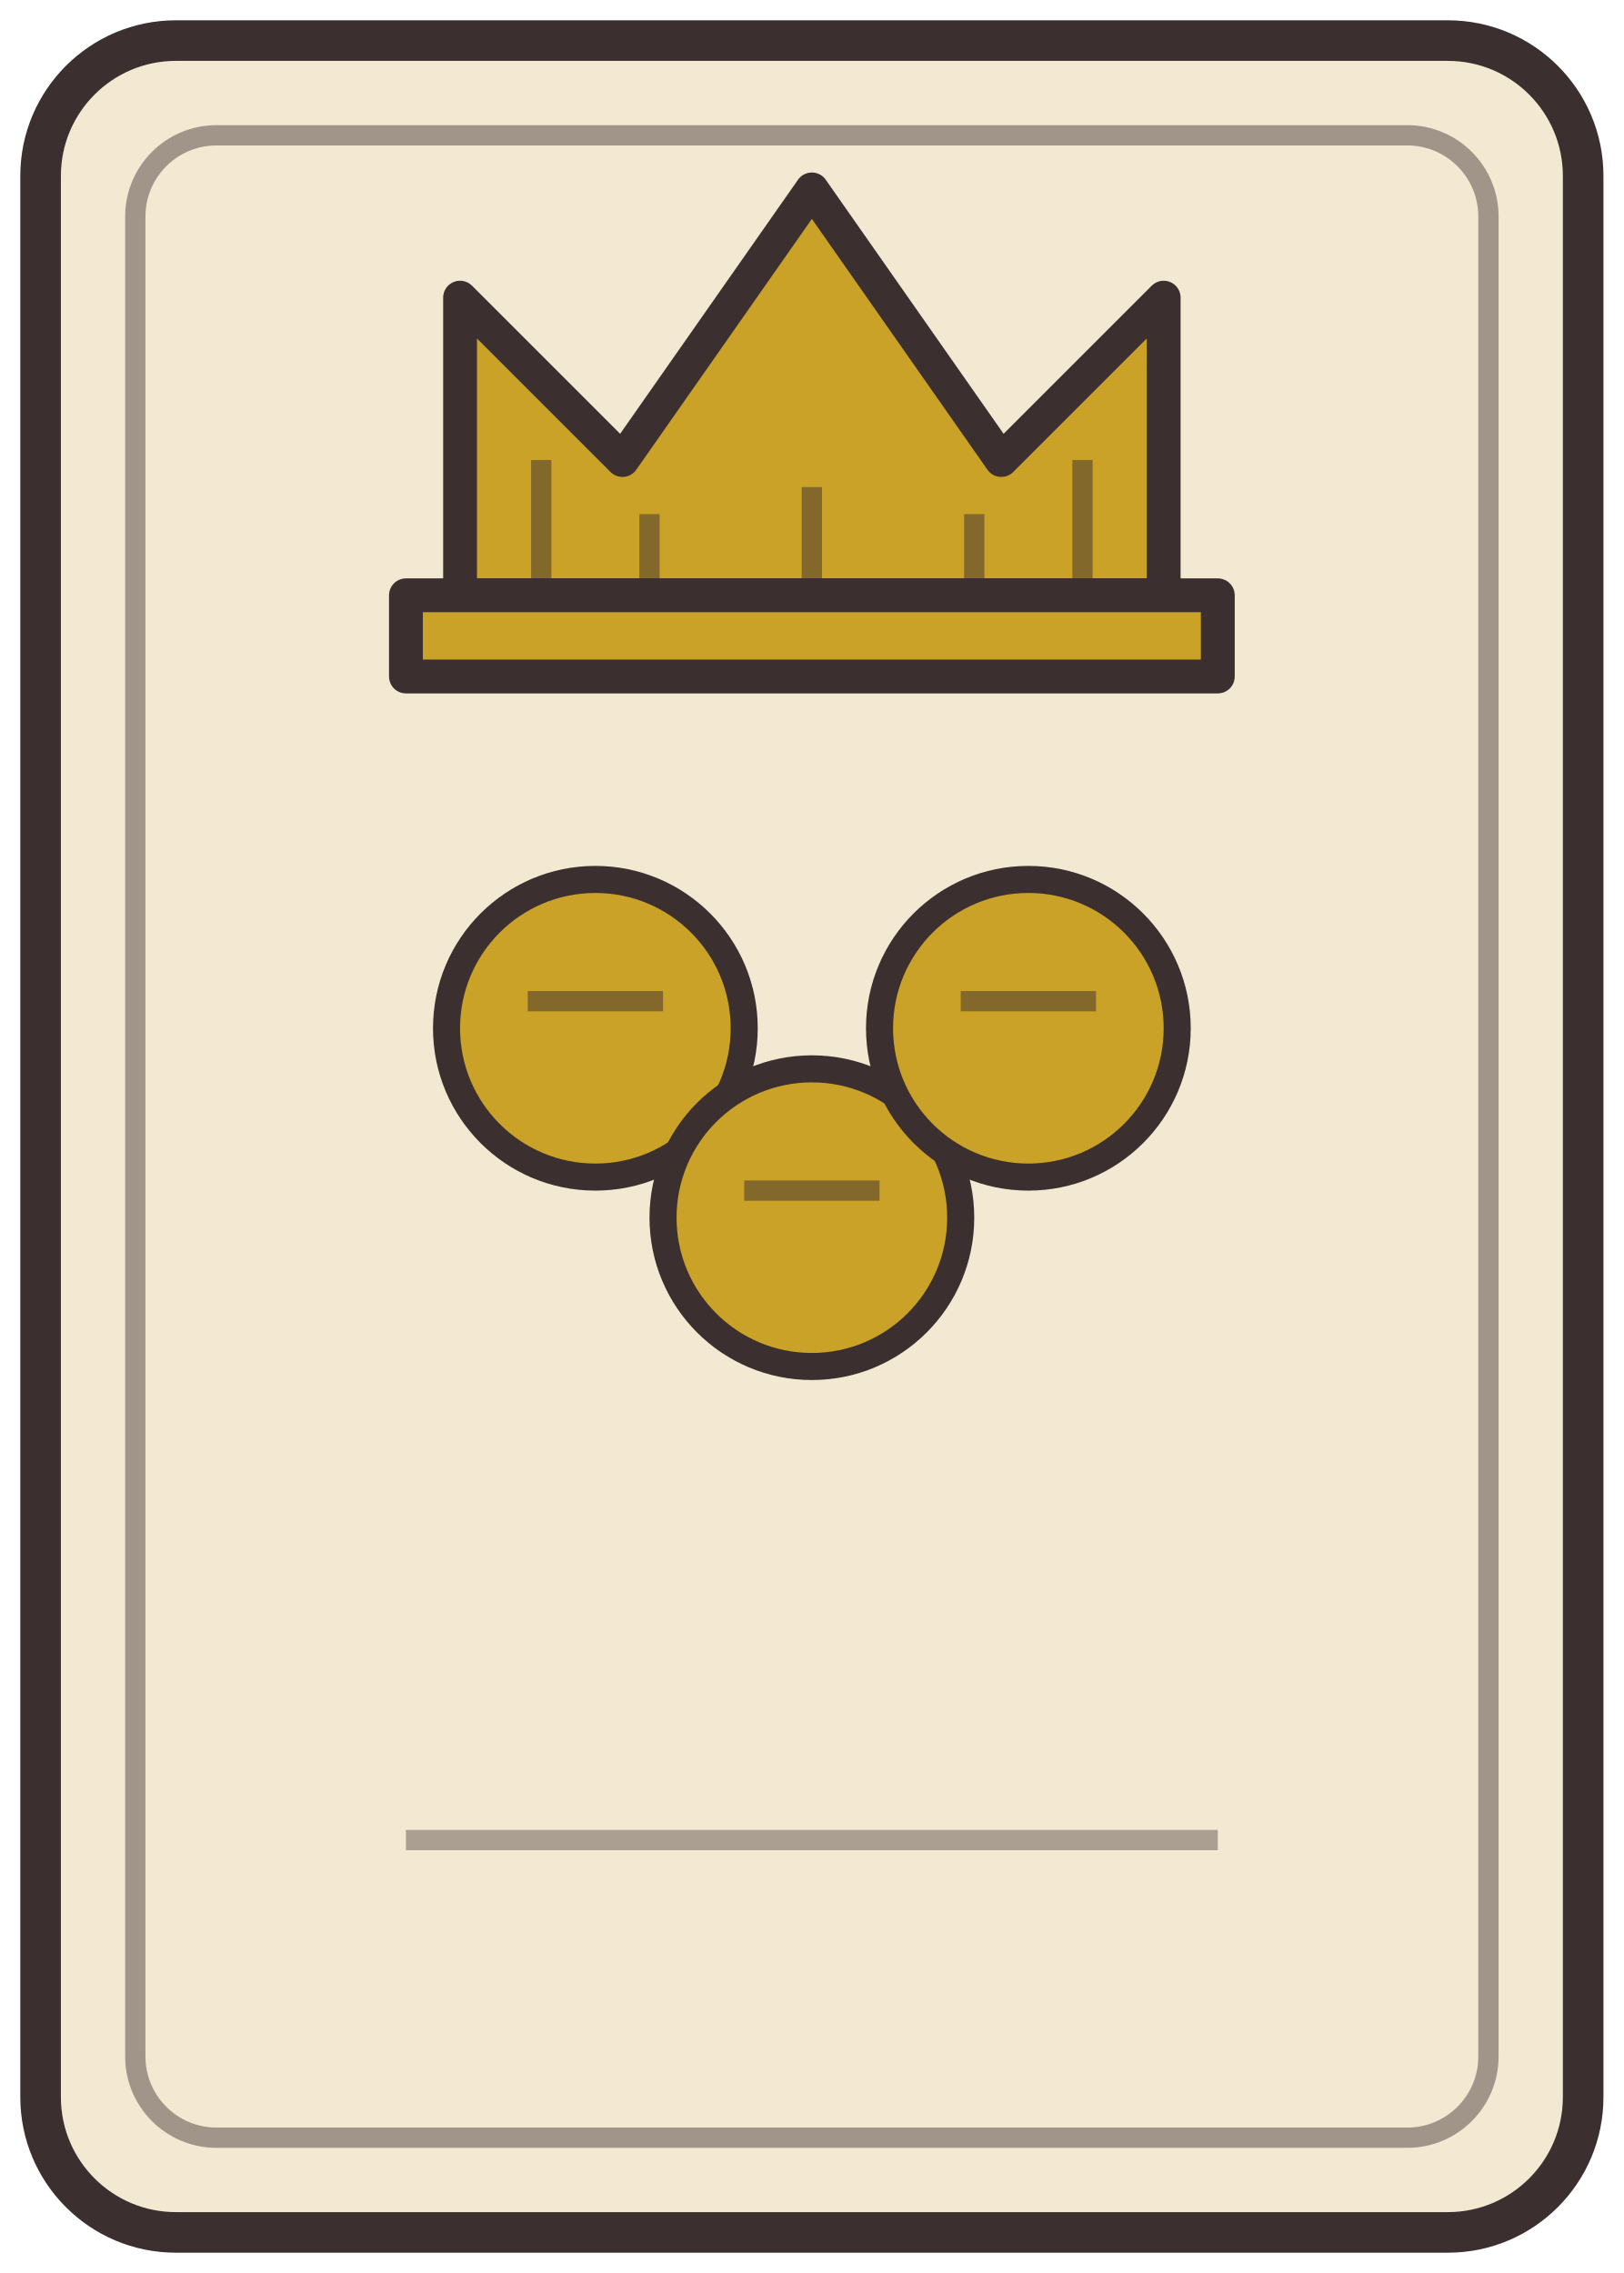
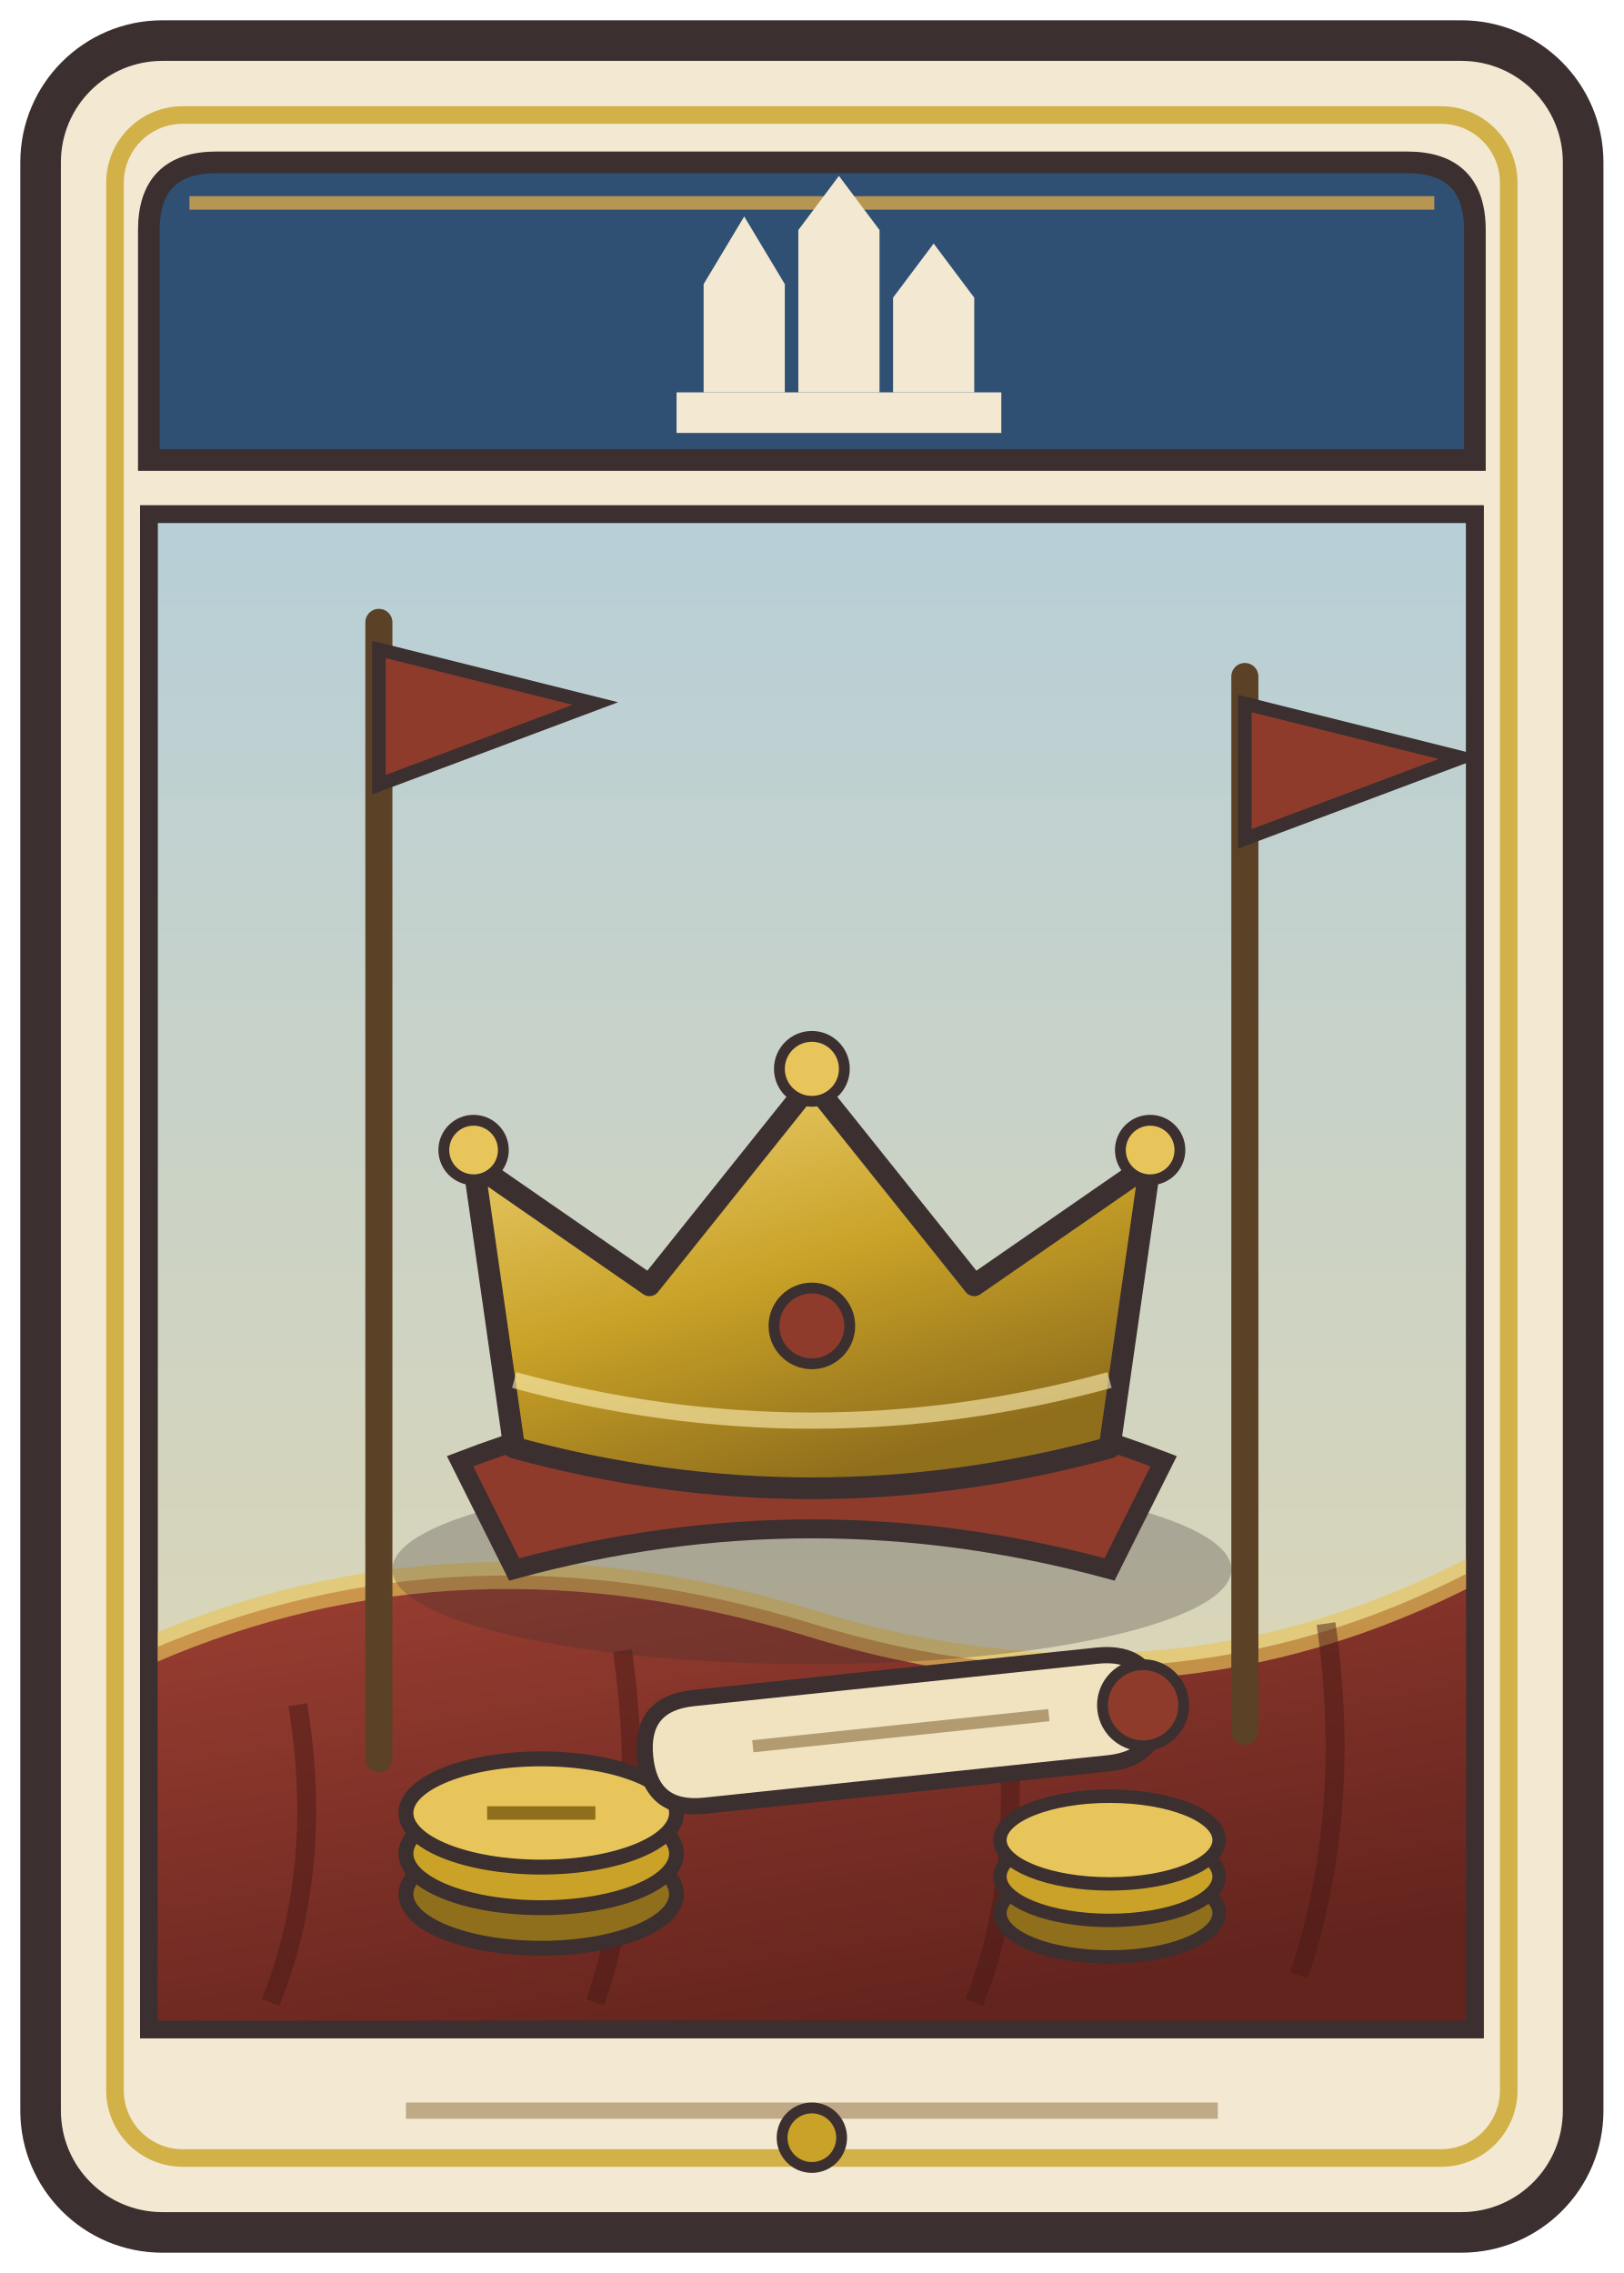
<svg xmlns="http://www.w3.org/2000/svg" viewBox="0 0 120 168">
-   <rect x="3" y="3" width="114" height="162" rx="10" fill="#F3E9D2" stroke="#3B2F2F" stroke-width="3" />
-   <rect x="10" y="10" width="100" height="148" rx="6" fill="none" stroke="#3B2F2F" stroke-width="1.5" opacity=".45" />
-   <g stroke="#3B2F2F" stroke-width="2.5" stroke-linejoin="round">
-     <path d="M34 44 L34 22 L46 34 L60 14 L74 34 L86 22 L86 44 Z" fill="#C9A227" />
-     <path d="M30 44 L90 44 L90 50 L30 50 Z" fill="#C9A227" />
-     <path d="M40 44 v-10 M48 44 v-6 M60 44 v-8 M72 44 v-6 M80 44 v-10" stroke-width="1.5" opacity=".5" />
+   <defs>
+     <linearGradient id="csky" x1="0" y1="0" x2="0" y2="1">
+       <stop offset="0" stop-color="#B7CFD8" />
+       <stop offset="1" stop-color="#E4D7AE" />
+     </linearGradient>
+     <linearGradient id="cloth" x1="0" y1="0" x2="0.5" y2="1">
+       <stop offset="0" stop-color="#9C3F32" />
+       <stop offset="1" stop-color="#64241E" />
+     </linearGradient>
+     <linearGradient id="gold" x1="0" y1="0" x2="0.5" y2="1">
+       <stop offset="0" stop-color="#F0D47A" />
+       <stop offset=".55" stop-color="#C9A227" />
+       <stop offset="1" stop-color="#8F6E1C" />
+     </linearGradient>
+   </defs>
+   <rect x="3" y="3" width="114" height="162" rx="9" fill="#F3E9D2" stroke="#3B2F2F" stroke-width="3" />
+   <rect x="8.5" y="8.5" width="103" height="151" rx="5" fill="none" stroke="#C9A227" stroke-width="1.3" opacity=".8" />
+   <path d="M11 17 Q11 12 16 12 H104 Q109 12 109 17 V34 H11 Z" fill="#2F4F73" stroke="#3B2F2F" stroke-width="1.6" />
+   <path d="M14 15 H106" stroke="#D9A64A" stroke-width="1" opacity=".8" />
+   <g transform="translate(60 23)" fill="#F3E9D2">
+     <path d="M-8 6 V-2 L-5 -7 L-2 -2 V6 Z M-1 6 V-6 L2 -10 L5 -6 V6 Z M6 6 V-1 L9 -5 L12 -1 V6 Z" />
+     <path d="M-10 6 H14 V9 H-10 Z" />
  </g>
-   <g stroke="#3B2F2F" stroke-width="2">
-     <circle cx="44" cy="76" r="11" fill="#C9A227" />
-     <circle cx="60" cy="90" r="11" fill="#C9A227" />
-     <circle cx="76" cy="76" r="11" fill="#C9A227" />
-     <path d="M39 74 h10 M71 74 h10 M55 88 h10" stroke-width="1.5" opacity=".5" />
+   <rect x="11" y="38" width="98" height="112" fill="url(#csky)" stroke="#3B2F2F" stroke-width="1.3" />
+   <path d="M11 122 Q34 112 60 120 Q86 128 109 116 V150 H11 Z" fill="url(#cloth)" />
+   <path d="M11 122 Q34 112 60 120 Q86 128 109 116" fill="none" stroke="#E8C55A" stroke-width="2" opacity=".65" />
+   <path d="M22 126 Q24 138 20 148 M46 122 Q48 136 44 148 M74 124 Q76 138 72 148 M98 120 Q100 134 96 146" stroke="#4A1A15" stroke-width="1.4" fill="none" opacity=".5" />
+   <g transform="translate(60 96)">
+     <ellipse cx="0" cy="20" rx="31" ry="7" fill="#3B2F2F" opacity=".28" />
+     <path d="M-26 12 Q0 2 26 12 L22 20 Q0 14 -22 20 Z" fill="#8E3B2C" stroke="#3B2F2F" stroke-width="1.4" />
+     <path d="M-22 11 L-25 -10 L-12 -1 L0 -16 L12 -1 L25 -10 L22 11 Q0 17 -22 11 Z" fill="url(#gold)" stroke="#3B2F2F" stroke-width="1.6" stroke-linejoin="round" />
+     <path d="M-22 6 Q0 12 22 6" fill="none" stroke="#FFF1B8" stroke-width="1.2" opacity=".6" />
+     <circle cx="-25" cy="-11" r="2.2" fill="#E8C55A" stroke="#3B2F2F" stroke-width=".8" />
+     <circle cx="0" cy="-17" r="2.4" fill="#E8C55A" stroke="#3B2F2F" stroke-width=".8" />
+     <circle cx="25" cy="-11" r="2.2" fill="#E8C55A" stroke="#3B2F2F" stroke-width=".8" />
+     <circle cx="0" cy="2" r="2.8" fill="#8E3B2C" stroke="#3B2F2F" stroke-width=".8" />
  </g>
-   <path d="M30 136 h60" stroke="#3B2F2F" stroke-width="1.5" opacity=".4" />
+   <g transform="translate(40 134)">
+     <ellipse cx="0" cy="6" rx="10" ry="4" fill="#8F6E1C" stroke="#3B2F2F" stroke-width="1.1" />
+     <ellipse cx="0" cy="3" rx="10" ry="4" fill="#C9A227" stroke="#3B2F2F" stroke-width="1.1" />
+     <ellipse cx="0" cy="0" rx="10" ry="4" fill="#E8C55A" stroke="#3B2F2F" stroke-width="1.1" />
+     <path d="M-4 0 H4" stroke="#8F6E1C" stroke-width="1" />
+   </g>
+   <g transform="translate(82 136) scale(.9)">
+     <ellipse cx="0" cy="6" rx="9" ry="3.6" fill="#8F6E1C" stroke="#3B2F2F" stroke-width="1.1" />
+     <ellipse cx="0" cy="3" rx="9" ry="3.6" fill="#C9A227" stroke="#3B2F2F" stroke-width="1.1" />
+     <ellipse cx="0" cy="0" rx="9" ry="3.6" fill="#E8C55A" stroke="#3B2F2F" stroke-width="1.1" />
+   </g>
+   <g transform="translate(66 132) rotate(-6)">
+     <path d="M-14 -8 H16 Q20 -8 20 -4 Q20 0 16 0 H-14 Q-18 0 -18 -4 Q-18 -8 -14 -8 Z" fill="#F1E3C0" stroke="#3B2F2F" stroke-width="1.2" />
+     <path d="M-10 -4 H12" stroke="#8B6A3C" stroke-width=".9" opacity=".6" />
+     <circle cx="19" cy="-4" r="3" fill="#8E3B2C" stroke="#3B2F2F" stroke-width=".8" />
+   </g>
+   <g stroke="#5B4126" stroke-width="2" stroke-linecap="round">
+     <path d="M28 130 V46 M92 128 V50" />
+   </g>
+   <path d="M28 48 L44 52 L28 58 Z" fill="#8E3B2C" stroke="#3B2F2F" stroke-width="1" />
+   <path d="M92 52 L108 56 L92 62 Z" fill="#8E3B2C" stroke="#3B2F2F" stroke-width="1" />
+   <rect x="11" y="38" width="98" height="112" fill="none" stroke="#3B2F2F" stroke-width="1.3" />
+   <path d="M30 156 H90" stroke="#8B6A3C" stroke-width="1.2" opacity=".5" />
+   <circle cx="60" cy="158" r="2.2" fill="#C9A227" stroke="#3B2F2F" stroke-width=".8" />
</svg>
